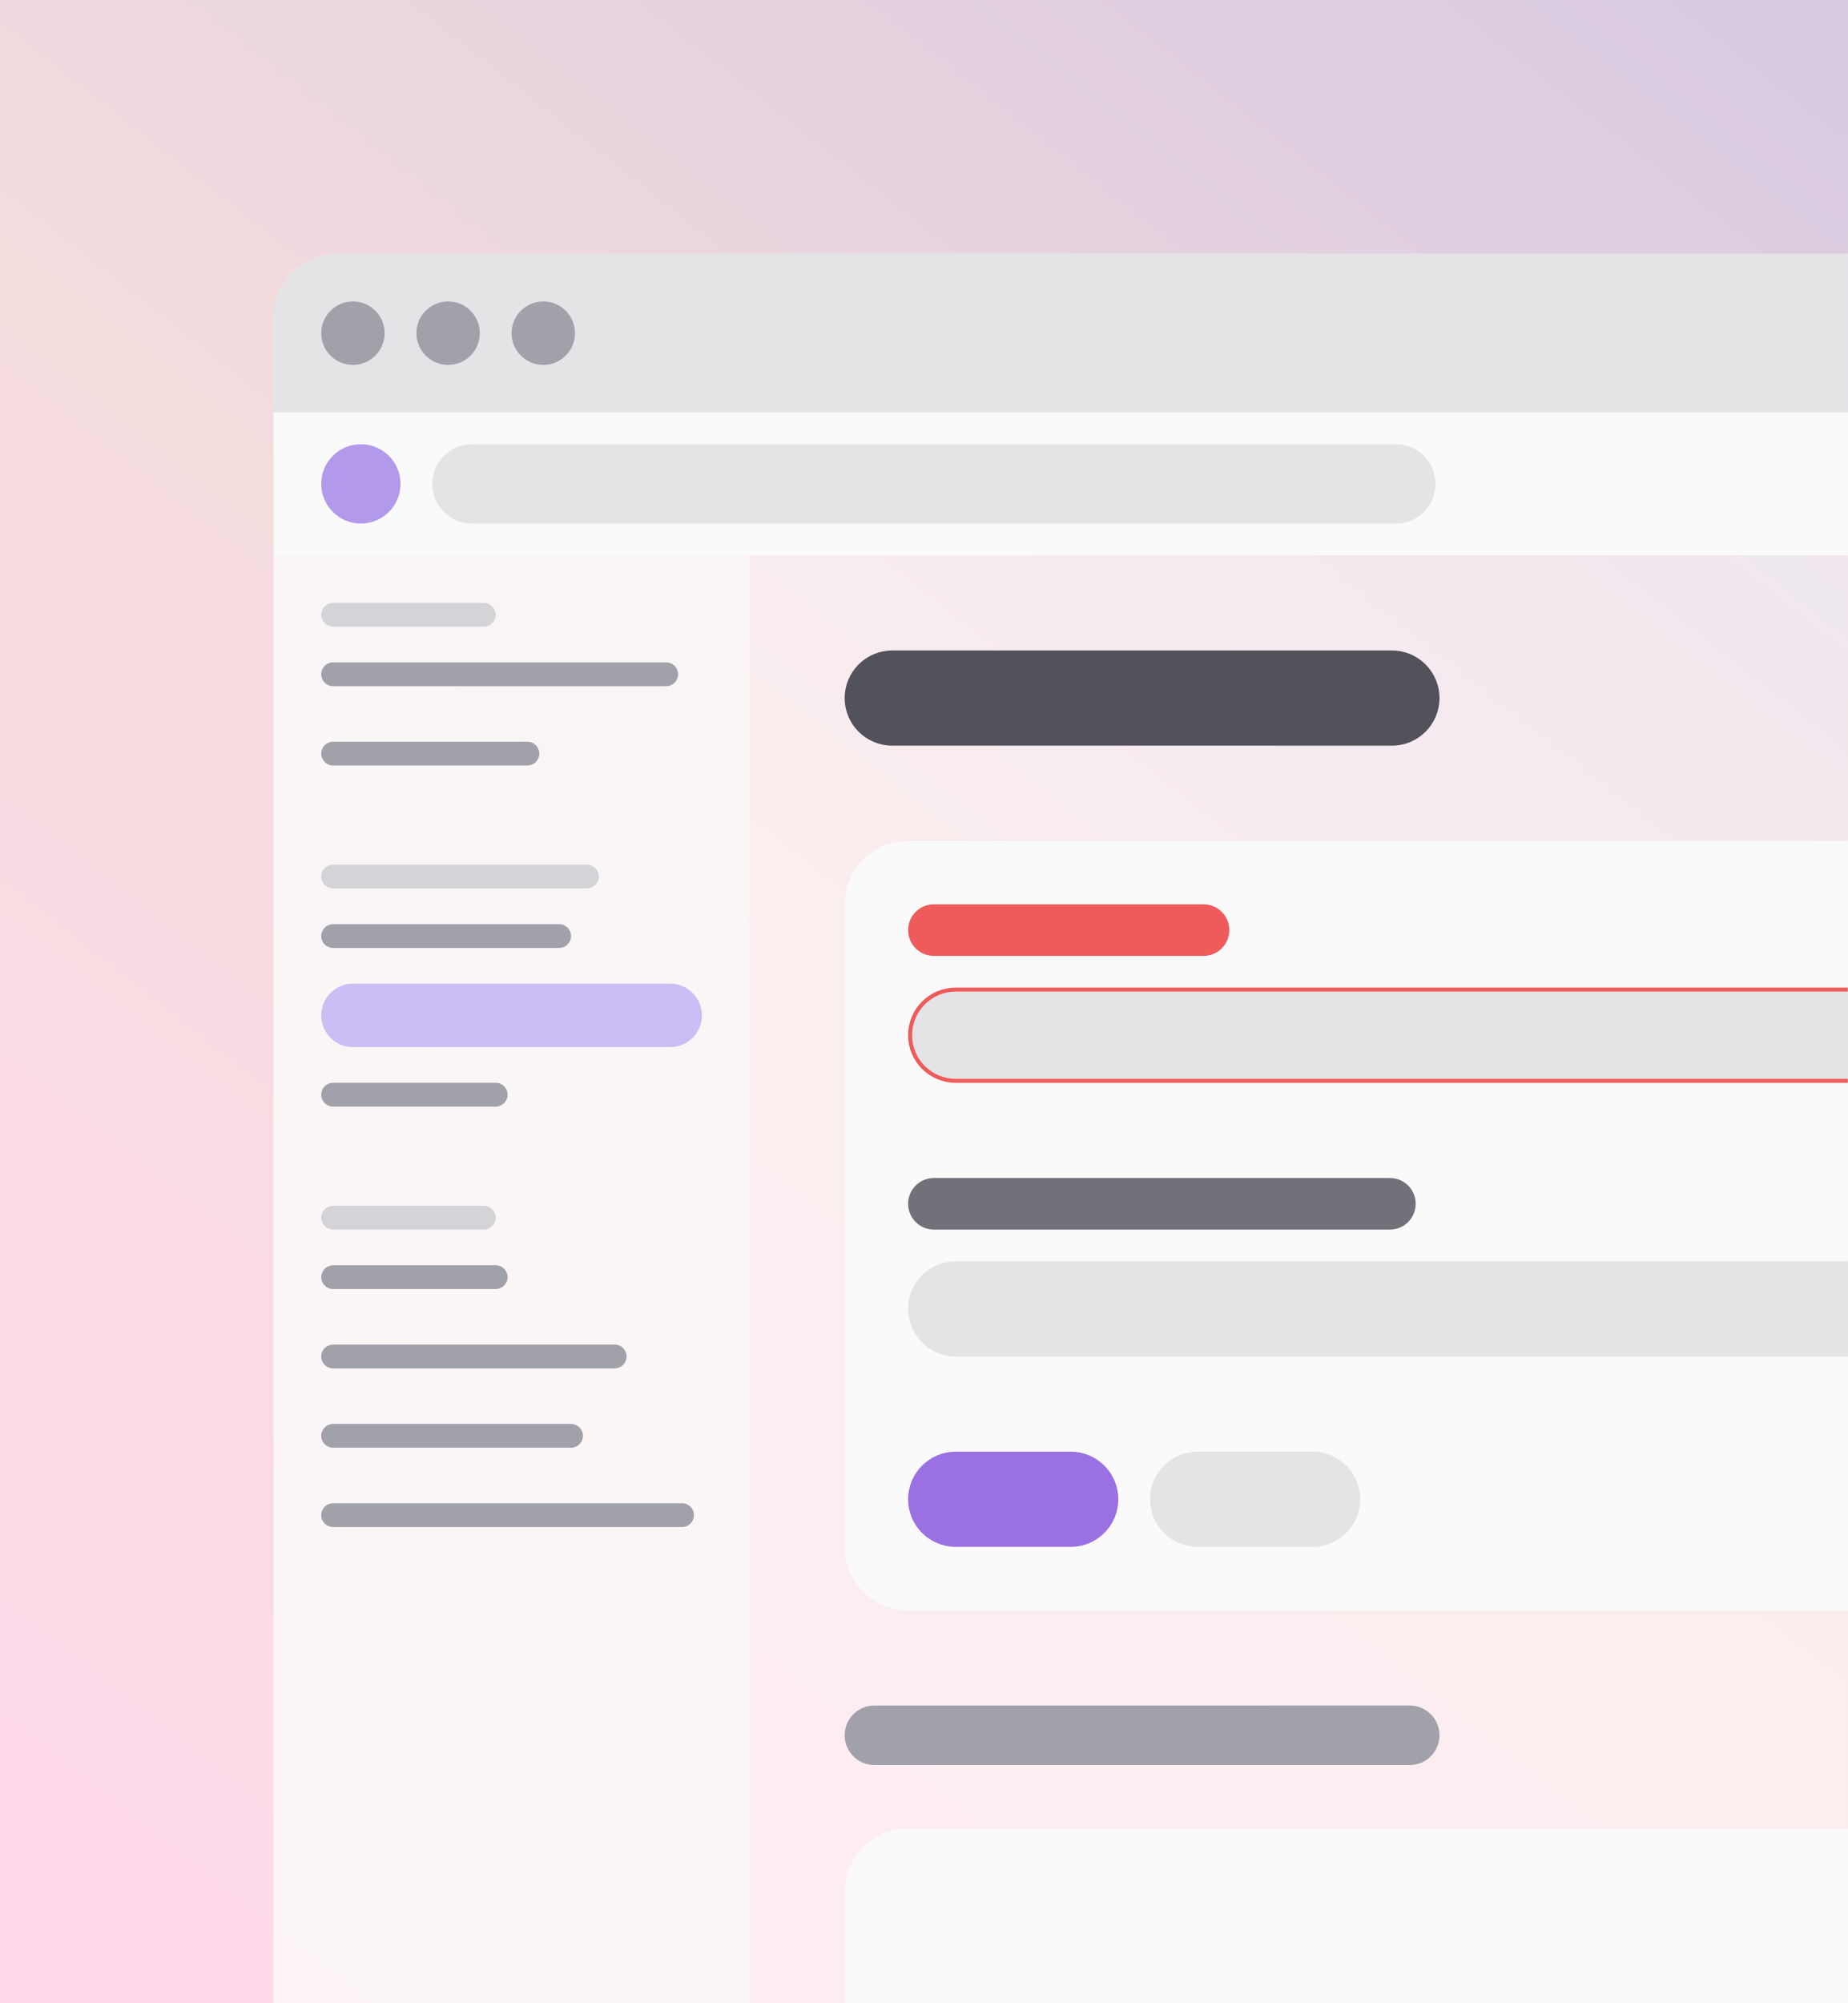
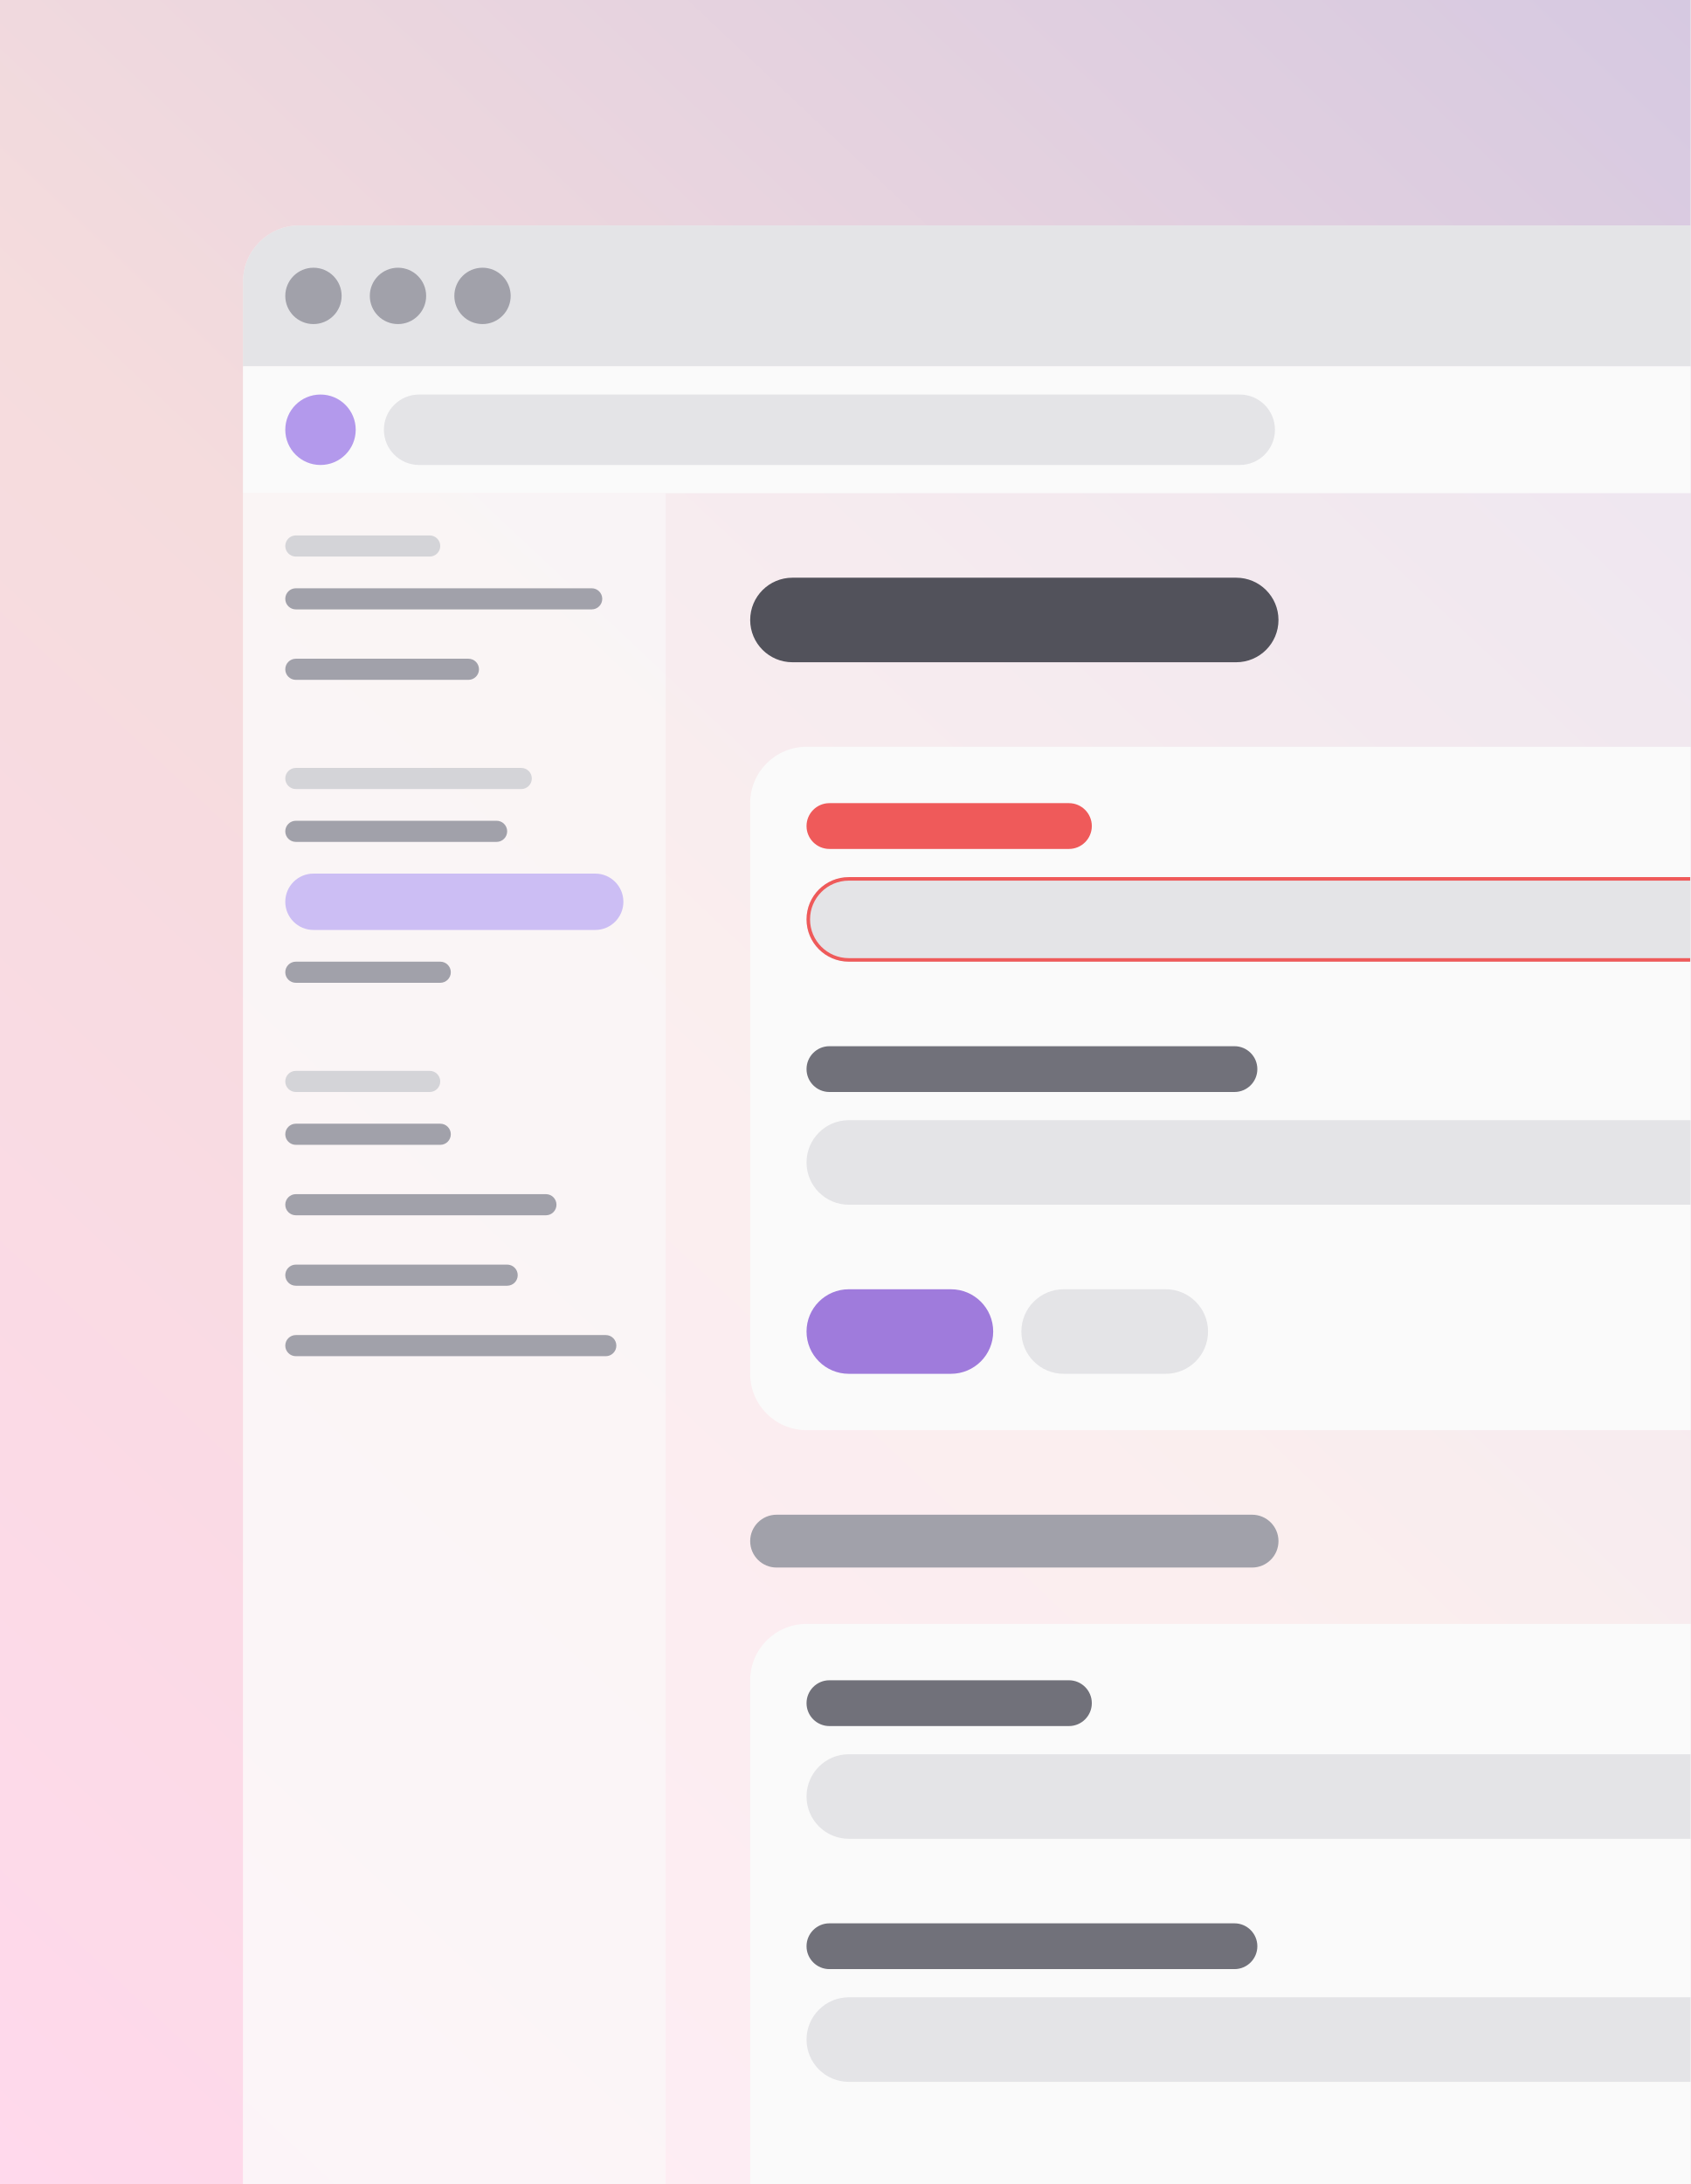
- <svg xmlns="http://www.w3.org/2000/svg" viewBox="0 0 466 505" fill="none">
-   <rect width="466" height="505" fill="url(#paint0_linear_1_76)" />
-   <g clip-path="url(#clip0_1_76)">
-     <path d="M69 80C69 71.163 76.163 64 85 64H466V505H69V80Z" fill="white" fill-opacity="0.5" />
-     <rect width="397" height="40" transform="translate(69 64)" fill="#E4E4E7" />
+ <svg xmlns="http://www.w3.org/2000/svg" viewBox="0 0 480 620" fill="none">
+   <rect width="480" height="620" fill="url(#paint0_linear_1_482)" />
+   <g clip-path="url(#clip0_1_482)">
+     <path d="M69 80C69 71.163 76.163 64 85 64H480V620H69V80Z" fill="white" fill-opacity="0.5" />
+     <rect width="411" height="40" transform="translate(69 64)" fill="#E4E4E7" />
    <circle cx="89" cy="84" r="8" fill="#A1A1AA" />
    <circle cx="113" cy="84" r="8" fill="#A1A1AA" />
    <circle cx="137" cy="84" r="8" fill="#A1A1AA" />
-     <rect width="397" height="36" transform="translate(69 104)" fill="#FAFAFA" />
+     <rect width="411" height="36" transform="translate(69 104)" fill="#FAFAFA" />
    <rect x="81" y="112" width="20" height="20" rx="10" fill="#B399EC" />
    <rect x="109" y="112" width="253" height="20" rx="10" fill="#E4E4E7" />
-     <rect width="120" height="365" transform="translate(69 140)" fill="#FAFAFA" fill-opacity="0.6" />
+     <rect width="120" height="480" transform="translate(69 140)" fill="#FAFAFA" fill-opacity="0.6" />
    <rect x="81" y="152" width="44" height="6" rx="3" fill="#D4D4D8" />
    <rect x="81" y="167" width="90" height="6" rx="3" fill="#A1A1AA" />
    <rect x="81" y="187" width="55" height="6" rx="3" fill="#A1A1AA" />
    <rect x="81" y="218" width="70" height="6" rx="3" fill="#D4D4D8" />
    <rect x="81" y="233" width="63" height="6" rx="3" fill="#A1A1AA" />
    <rect x="81" y="248" width="96" height="16" rx="8" fill="#CCBEF4" />
    <rect x="81" y="273" width="47" height="6" rx="3" fill="#A1A1AA" />
    <rect x="81" y="304" width="44" height="6" rx="3" fill="#D4D4D8" />
    <rect x="81" y="319" width="47" height="6" rx="3" fill="#A1A1AA" />
    <rect x="81" y="339" width="77" height="6" rx="3" fill="#A1A1AA" />
    <rect x="81" y="359" width="66" height="6" rx="3" fill="#A1A1AA" />
    <rect x="81" y="379" width="94" height="6" rx="3" fill="#A1A1AA" />
    <rect x="213" y="164" width="150" height="24" rx="12" fill="#52525B" />
-     <path d="M213 228C213 219.163 220.163 212 229 212H466V406H229C220.163 406 213 398.837 213 390V228Z" fill="#FAFAFA" />
+     <path d="M213 228C213 219.163 220.163 212 229 212H480V406H229C220.163 406 213 398.837 213 390V228Z" fill="#FAFAFA" />
    <rect x="229" y="228" width="81" height="13" rx="6.5" fill="#EF5A5A" />
-     <mask id="path-22-inside-1_1_76" fill="white">
-       <path d="M229 261C229 254.373 234.373 249 241 249H466V273H241C234.373 273 229 267.627 229 261Z" />
+     <mask id="path-22-inside-1_1_482" fill="white">
+       <path d="M229 261C229 254.373 234.373 249 241 249H480V273H241C234.373 273 229 267.627 229 261V261Z" />
    </mask>
-     <path d="M229 261C229 254.373 234.373 249 241 249H466V273H241C234.373 273 229 267.627 229 261Z" fill="#E4E4E7" />
-     <path d="M228 261C228 253.82 233.82 248 241 248H466V250H241C234.925 250 230 254.925 230 261H228ZM466 274H241C233.82 274 228 268.18 228 261H230C230 267.075 234.925 272 241 272H466V274ZM241 274C233.82 274 228 268.18 228 261C228 253.82 233.82 248 241 248V250C234.925 250 230 254.925 230 261C230 267.075 234.925 272 241 272V274ZM466 249V273V249Z" fill="#EF5A5A" mask="url(#path-22-inside-1_1_76)" />
+     <path d="M229 261C229 254.373 234.373 249 241 249H480V273H241C234.373 273 229 267.627 229 261V261Z" fill="#E4E4E7" />
+     <path d="M228 261C228 253.82 233.82 248 241 248H480V250H241C234.925 250 230 254.925 230 261H228ZM480 274H241C233.82 274 228 268.18 228 261H230C230 267.075 234.925 272 241 272H480V274ZM241 274C233.82 274 228 268.18 228 261C228 253.82 233.82 248 241 248V250C234.925 250 230 254.925 230 261C230 267.075 234.925 272 241 272V274ZM480 249V273V249Z" fill="#EF5A5A" mask="url(#path-22-inside-1_1_482)" />
    <rect x="229" y="297" width="128" height="13" rx="6.5" fill="#71717A" />
-     <path d="M229 330C229 323.373 234.373 318 241 318H466V342H241C234.373 342 229 336.627 229 330Z" fill="#E4E4E7" />
-     <rect x="229" y="366" width="53" height="24" rx="12" fill="#9A70E2" />
+     <path d="M229 330C229 323.373 234.373 318 241 318H480V342H241C234.373 342 229 336.627 229 330V330Z" fill="#E4E4E7" />
+     <rect x="229" y="366" width="53" height="24" rx="12" fill="#9F7BDC" />
    <rect x="290" y="366" width="53" height="24" rx="12" fill="#E4E4E7" />
    <rect x="213" y="430" width="150" height="15" rx="7.5" fill="#A1A1AA" />
-     <path d="M213 477C213 468.163 220.163 461 229 461H466V505H213V477Z" fill="#FAFAFA" />
+     <path d="M213 477C213 468.163 220.163 461 229 461H480V620H213V477Z" fill="#FAFAFA" />
+     <rect x="229" y="477" width="81" height="13" rx="6.5" fill="#71717A" />
+     <path d="M229 510C229 503.373 234.373 498 241 498H480V522H241C234.373 522 229 516.627 229 510V510Z" fill="#E4E4E7" />
+     <rect x="229" y="546" width="128" height="13" rx="6.5" fill="#71717A" />
+     <path d="M229 579C229 572.373 234.373 567 241 567H480V591H241C234.373 591 229 585.627 229 579V579Z" fill="#E4E4E7" />
  </g>
  <defs>
-     <linearGradient id="paint0_linear_1_76" x1="466" y1="2.19214e-05" x2="41.556" y2="537.797" gradientUnits="userSpaceOnUse">
+     <linearGradient id="paint0_linear_1_482" x1="480" y1="2.69134e-05" x2="-54.766" y2="568.482" gradientUnits="userSpaceOnUse">
      <stop stop-color="#D6C9E1" />
      <stop offset="0.5" stop-color="#F5DCDD" />
      <stop offset="1" stop-color="#FFD9EC" />
    </linearGradient>
-     <clipPath id="clip0_1_76">
-       <path d="M69 80C69 71.163 76.163 64 85 64H466V505H69V80Z" fill="white" />
+     <clipPath id="clip0_1_482">
+       <path d="M69 80C69 71.163 76.163 64 85 64H480V620H69V80Z" fill="white" />
    </clipPath>
  </defs>
</svg>
